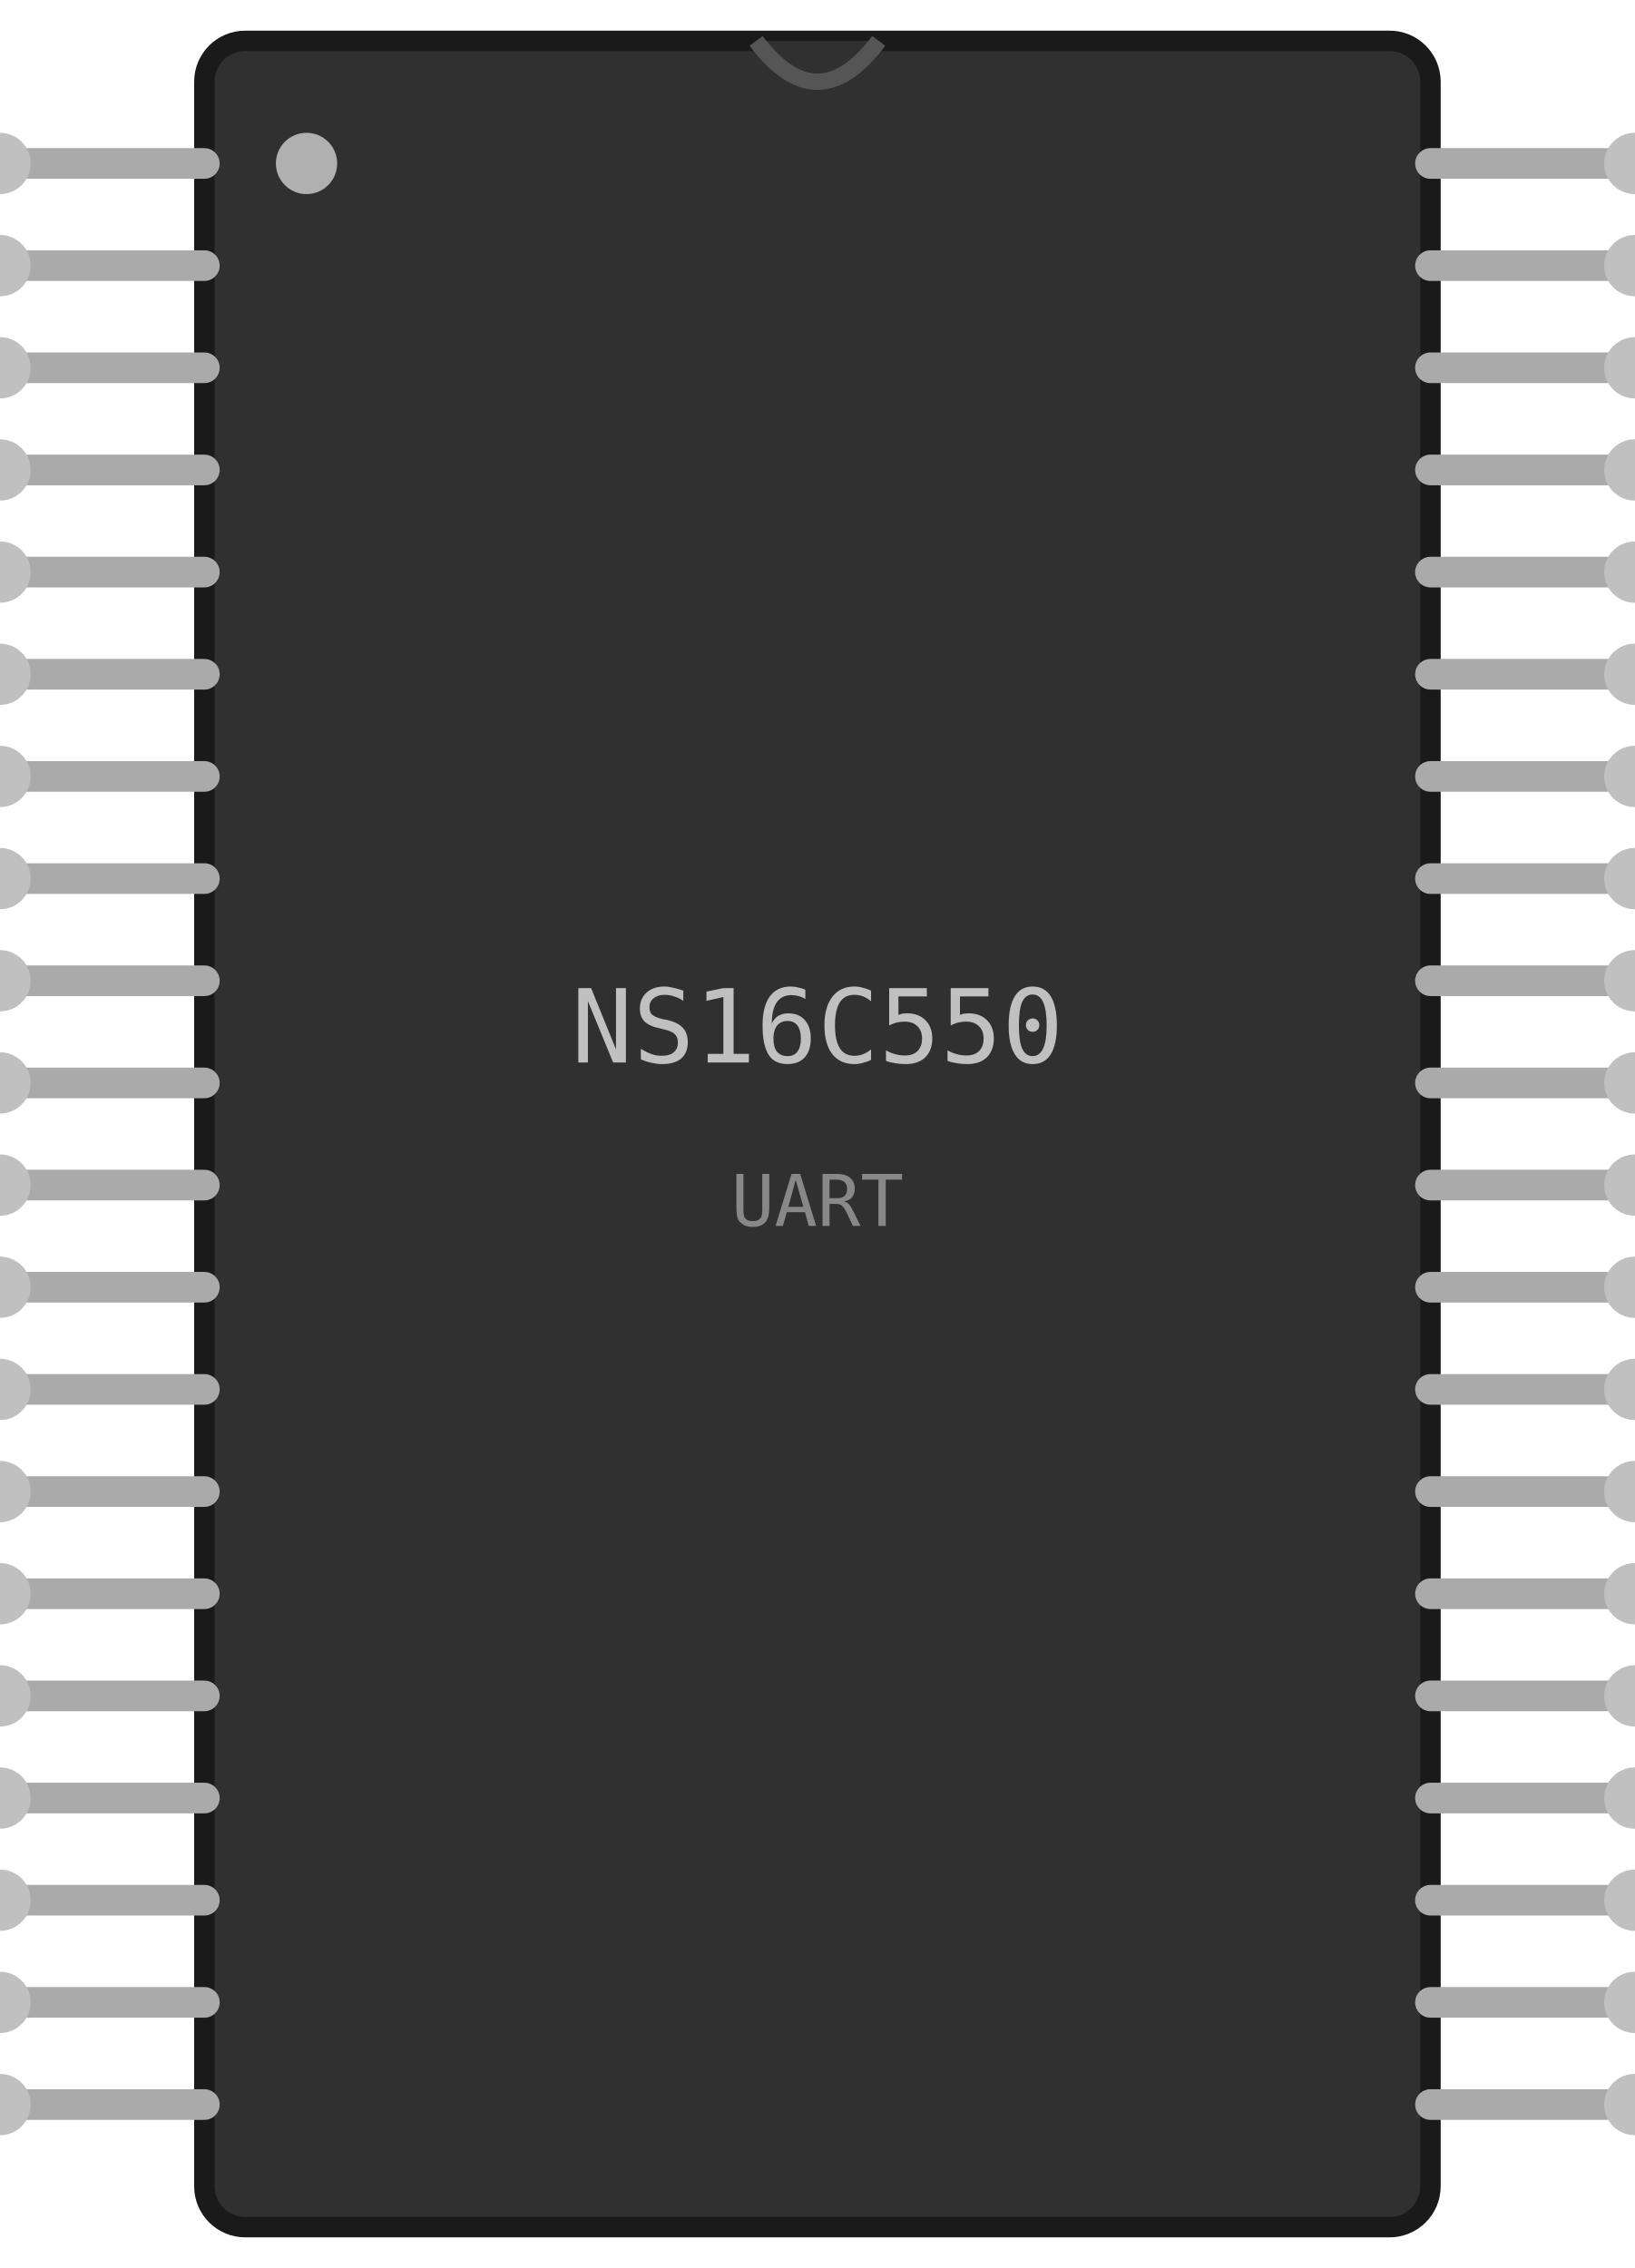
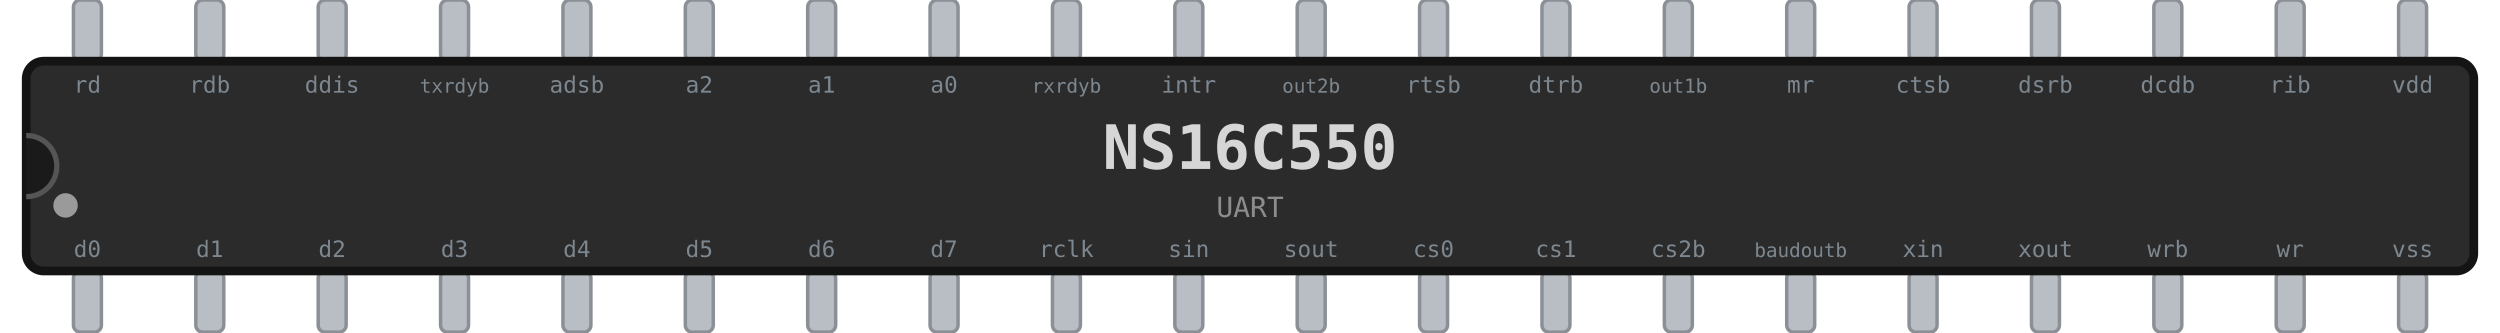
- <svg xmlns="http://www.w3.org/2000/svg" viewBox="0 0 80 111" width="80" height="111">
-   <rect x="10" y="2" width="60" height="107" rx="2" fill="#303030" stroke="#1a1a1a" stroke-width="1" />
-   <path d="M37 2 Q40 6 43 2" fill="#303030" stroke="#555" stroke-width="0.8" />
-   <circle cx="15" cy="8" r="1.5" fill="#b0b0b0" />
-   <text x="40" y="52" text-anchor="middle" font-family="monospace" font-size="5" fill="#c0c0c0">NS16C550</text>
-   <text x="40" y="60" text-anchor="middle" font-family="monospace" font-size="3.5" fill="#888">UART</text>
-   <line x1="0" y1="8" x2="10" y2="8" stroke="#aaa" stroke-width="1.5" stroke-linecap="round" />
-   <circle cx="0" cy="8" r="1.5" fill="#c0c0c0" />
-   <line x1="70" y1="8" x2="80" y2="8" stroke="#aaa" stroke-width="1.5" stroke-linecap="round" />
-   <circle cx="80" cy="8" r="1.5" fill="#c0c0c0" />
-   <line x1="0" y1="13" x2="10" y2="13" stroke="#aaa" stroke-width="1.5" stroke-linecap="round" />
-   <circle cx="0" cy="13" r="1.5" fill="#c0c0c0" />
-   <line x1="70" y1="13" x2="80" y2="13" stroke="#aaa" stroke-width="1.5" stroke-linecap="round" />
-   <circle cx="80" cy="13" r="1.5" fill="#c0c0c0" />
-   <line x1="0" y1="18" x2="10" y2="18" stroke="#aaa" stroke-width="1.5" stroke-linecap="round" />
-   <circle cx="0" cy="18" r="1.5" fill="#c0c0c0" />
-   <line x1="70" y1="18" x2="80" y2="18" stroke="#aaa" stroke-width="1.5" stroke-linecap="round" />
-   <circle cx="80" cy="18" r="1.5" fill="#c0c0c0" />
-   <line x1="0" y1="23" x2="10" y2="23" stroke="#aaa" stroke-width="1.5" stroke-linecap="round" />
-   <circle cx="0" cy="23" r="1.5" fill="#c0c0c0" />
-   <line x1="70" y1="23" x2="80" y2="23" stroke="#aaa" stroke-width="1.5" stroke-linecap="round" />
-   <circle cx="80" cy="23" r="1.5" fill="#c0c0c0" />
-   <line x1="0" y1="28" x2="10" y2="28" stroke="#aaa" stroke-width="1.5" stroke-linecap="round" />
-   <circle cx="0" cy="28" r="1.5" fill="#c0c0c0" />
-   <line x1="70" y1="28" x2="80" y2="28" stroke="#aaa" stroke-width="1.5" stroke-linecap="round" />
-   <circle cx="80" cy="28" r="1.5" fill="#c0c0c0" />
-   <line x1="0" y1="33" x2="10" y2="33" stroke="#aaa" stroke-width="1.5" stroke-linecap="round" />
-   <circle cx="0" cy="33" r="1.5" fill="#c0c0c0" />
-   <line x1="70" y1="33" x2="80" y2="33" stroke="#aaa" stroke-width="1.5" stroke-linecap="round" />
-   <circle cx="80" cy="33" r="1.5" fill="#c0c0c0" />
-   <line x1="0" y1="38" x2="10" y2="38" stroke="#aaa" stroke-width="1.5" stroke-linecap="round" />
-   <circle cx="0" cy="38" r="1.5" fill="#c0c0c0" />
-   <line x1="70" y1="38" x2="80" y2="38" stroke="#aaa" stroke-width="1.5" stroke-linecap="round" />
-   <circle cx="80" cy="38" r="1.5" fill="#c0c0c0" />
-   <line x1="0" y1="43" x2="10" y2="43" stroke="#aaa" stroke-width="1.5" stroke-linecap="round" />
-   <circle cx="0" cy="43" r="1.5" fill="#c0c0c0" />
-   <line x1="70" y1="43" x2="80" y2="43" stroke="#aaa" stroke-width="1.5" stroke-linecap="round" />
-   <circle cx="80" cy="43" r="1.5" fill="#c0c0c0" />
-   <line x1="0" y1="48" x2="10" y2="48" stroke="#aaa" stroke-width="1.5" stroke-linecap="round" />
-   <circle cx="0" cy="48" r="1.5" fill="#c0c0c0" />
-   <line x1="70" y1="48" x2="80" y2="48" stroke="#aaa" stroke-width="1.5" stroke-linecap="round" />
-   <circle cx="80" cy="48" r="1.5" fill="#c0c0c0" />
-   <line x1="0" y1="53" x2="10" y2="53" stroke="#aaa" stroke-width="1.5" stroke-linecap="round" />
-   <circle cx="0" cy="53" r="1.5" fill="#c0c0c0" />
-   <line x1="70" y1="53" x2="80" y2="53" stroke="#aaa" stroke-width="1.5" stroke-linecap="round" />
-   <circle cx="80" cy="53" r="1.5" fill="#c0c0c0" />
-   <line x1="0" y1="58" x2="10" y2="58" stroke="#aaa" stroke-width="1.5" stroke-linecap="round" />
-   <circle cx="0" cy="58" r="1.5" fill="#c0c0c0" />
-   <line x1="70" y1="58" x2="80" y2="58" stroke="#aaa" stroke-width="1.5" stroke-linecap="round" />
-   <circle cx="80" cy="58" r="1.5" fill="#c0c0c0" />
-   <line x1="0" y1="63" x2="10" y2="63" stroke="#aaa" stroke-width="1.5" stroke-linecap="round" />
-   <circle cx="0" cy="63" r="1.5" fill="#c0c0c0" />
-   <line x1="70" y1="63" x2="80" y2="63" stroke="#aaa" stroke-width="1.5" stroke-linecap="round" />
-   <circle cx="80" cy="63" r="1.5" fill="#c0c0c0" />
-   <line x1="0" y1="68" x2="10" y2="68" stroke="#aaa" stroke-width="1.5" stroke-linecap="round" />
-   <circle cx="0" cy="68" r="1.5" fill="#c0c0c0" />
-   <line x1="70" y1="68" x2="80" y2="68" stroke="#aaa" stroke-width="1.5" stroke-linecap="round" />
-   <circle cx="80" cy="68" r="1.5" fill="#c0c0c0" />
-   <line x1="0" y1="73" x2="10" y2="73" stroke="#aaa" stroke-width="1.5" stroke-linecap="round" />
-   <circle cx="0" cy="73" r="1.5" fill="#c0c0c0" />
-   <line x1="70" y1="73" x2="80" y2="73" stroke="#aaa" stroke-width="1.5" stroke-linecap="round" />
-   <circle cx="80" cy="73" r="1.5" fill="#c0c0c0" />
-   <line x1="0" y1="78" x2="10" y2="78" stroke="#aaa" stroke-width="1.5" stroke-linecap="round" />
-   <circle cx="0" cy="78" r="1.5" fill="#c0c0c0" />
-   <line x1="70" y1="78" x2="80" y2="78" stroke="#aaa" stroke-width="1.5" stroke-linecap="round" />
-   <circle cx="80" cy="78" r="1.5" fill="#c0c0c0" />
-   <line x1="0" y1="83" x2="10" y2="83" stroke="#aaa" stroke-width="1.5" stroke-linecap="round" />
-   <circle cx="0" cy="83" r="1.5" fill="#c0c0c0" />
-   <line x1="70" y1="83" x2="80" y2="83" stroke="#aaa" stroke-width="1.5" stroke-linecap="round" />
-   <circle cx="80" cy="83" r="1.5" fill="#c0c0c0" />
-   <line x1="0" y1="88" x2="10" y2="88" stroke="#aaa" stroke-width="1.5" stroke-linecap="round" />
-   <circle cx="0" cy="88" r="1.5" fill="#c0c0c0" />
-   <line x1="70" y1="88" x2="80" y2="88" stroke="#aaa" stroke-width="1.5" stroke-linecap="round" />
-   <circle cx="80" cy="88" r="1.5" fill="#c0c0c0" />
-   <line x1="0" y1="93" x2="10" y2="93" stroke="#aaa" stroke-width="1.5" stroke-linecap="round" />
-   <circle cx="0" cy="93" r="1.5" fill="#c0c0c0" />
-   <line x1="70" y1="93" x2="80" y2="93" stroke="#aaa" stroke-width="1.5" stroke-linecap="round" />
-   <circle cx="80" cy="93" r="1.5" fill="#c0c0c0" />
-   <line x1="0" y1="98" x2="10" y2="98" stroke="#aaa" stroke-width="1.5" stroke-linecap="round" />
-   <circle cx="0" cy="98" r="1.5" fill="#c0c0c0" />
-   <line x1="70" y1="98" x2="80" y2="98" stroke="#aaa" stroke-width="1.5" stroke-linecap="round" />
-   <circle cx="80" cy="98" r="1.5" fill="#c0c0c0" />
-   <line x1="0" y1="103" x2="10" y2="103" stroke="#aaa" stroke-width="1.5" stroke-linecap="round" />
-   <circle cx="0" cy="103" r="1.5" fill="#c0c0c0" />
-   <line x1="70" y1="103" x2="80" y2="103" stroke="#aaa" stroke-width="1.5" stroke-linecap="round" />
-   <circle cx="80" cy="103" r="1.5" fill="#c0c0c0" />
+ <svg xmlns="http://www.w3.org/2000/svg" viewBox="0 0 286 38" width="286" height="38">
+   <rect x="8.4" y="31" width="3.2" height="7" rx="0.8" fill="#b8bec4" stroke="#8a9096" stroke-width="0.4" />
+   <rect x="22.4" y="31" width="3.2" height="7" rx="0.8" fill="#b8bec4" stroke="#8a9096" stroke-width="0.4" />
+   <rect x="36.4" y="31" width="3.2" height="7" rx="0.8" fill="#b8bec4" stroke="#8a9096" stroke-width="0.4" />
+   <rect x="50.4" y="31" width="3.2" height="7" rx="0.8" fill="#b8bec4" stroke="#8a9096" stroke-width="0.4" />
+   <rect x="64.4" y="31" width="3.2" height="7" rx="0.8" fill="#b8bec4" stroke="#8a9096" stroke-width="0.4" />
+   <rect x="78.4" y="31" width="3.2" height="7" rx="0.8" fill="#b8bec4" stroke="#8a9096" stroke-width="0.4" />
+   <rect x="92.4" y="31" width="3.2" height="7" rx="0.8" fill="#b8bec4" stroke="#8a9096" stroke-width="0.4" />
+   <rect x="106.4" y="31" width="3.2" height="7" rx="0.8" fill="#b8bec4" stroke="#8a9096" stroke-width="0.4" />
+   <rect x="120.4" y="31" width="3.2" height="7" rx="0.8" fill="#b8bec4" stroke="#8a9096" stroke-width="0.4" />
+   <rect x="134.4" y="31" width="3.2" height="7" rx="0.8" fill="#b8bec4" stroke="#8a9096" stroke-width="0.4" />
+   <rect x="148.4" y="31" width="3.2" height="7" rx="0.8" fill="#b8bec4" stroke="#8a9096" stroke-width="0.4" />
+   <rect x="162.4" y="31" width="3.2" height="7" rx="0.8" fill="#b8bec4" stroke="#8a9096" stroke-width="0.4" />
+   <rect x="176.4" y="31" width="3.2" height="7" rx="0.8" fill="#b8bec4" stroke="#8a9096" stroke-width="0.4" />
+   <rect x="190.4" y="31" width="3.2" height="7" rx="0.8" fill="#b8bec4" stroke="#8a9096" stroke-width="0.4" />
+   <rect x="204.4" y="31" width="3.2" height="7" rx="0.8" fill="#b8bec4" stroke="#8a9096" stroke-width="0.4" />
+   <rect x="218.4" y="31" width="3.2" height="7" rx="0.8" fill="#b8bec4" stroke="#8a9096" stroke-width="0.4" />
+   <rect x="232.4" y="31" width="3.2" height="7" rx="0.8" fill="#b8bec4" stroke="#8a9096" stroke-width="0.4" />
+   <rect x="246.4" y="31" width="3.2" height="7" rx="0.8" fill="#b8bec4" stroke="#8a9096" stroke-width="0.4" />
+   <rect x="260.4" y="31" width="3.2" height="7" rx="0.8" fill="#b8bec4" stroke="#8a9096" stroke-width="0.4" />
+   <rect x="274.4" y="31" width="3.2" height="7" rx="0.8" fill="#b8bec4" stroke="#8a9096" stroke-width="0.4" />
+   <rect x="8.4" y="0" width="3.2" height="7" rx="0.8" fill="#b8bec4" stroke="#8a9096" stroke-width="0.4" />
+   <rect x="22.4" y="0" width="3.2" height="7" rx="0.8" fill="#b8bec4" stroke="#8a9096" stroke-width="0.4" />
+   <rect x="36.4" y="0" width="3.2" height="7" rx="0.8" fill="#b8bec4" stroke="#8a9096" stroke-width="0.4" />
+   <rect x="50.4" y="0" width="3.2" height="7" rx="0.8" fill="#b8bec4" stroke="#8a9096" stroke-width="0.4" />
+   <rect x="64.4" y="0" width="3.2" height="7" rx="0.8" fill="#b8bec4" stroke="#8a9096" stroke-width="0.4" />
+   <rect x="78.4" y="0" width="3.2" height="7" rx="0.8" fill="#b8bec4" stroke="#8a9096" stroke-width="0.4" />
+   <rect x="92.4" y="0" width="3.2" height="7" rx="0.8" fill="#b8bec4" stroke="#8a9096" stroke-width="0.4" />
+   <rect x="106.4" y="0" width="3.2" height="7" rx="0.8" fill="#b8bec4" stroke="#8a9096" stroke-width="0.4" />
+   <rect x="120.4" y="0" width="3.2" height="7" rx="0.8" fill="#b8bec4" stroke="#8a9096" stroke-width="0.4" />
+   <rect x="134.4" y="0" width="3.2" height="7" rx="0.8" fill="#b8bec4" stroke="#8a9096" stroke-width="0.4" />
+   <rect x="148.4" y="0" width="3.2" height="7" rx="0.8" fill="#b8bec4" stroke="#8a9096" stroke-width="0.4" />
+   <rect x="162.4" y="0" width="3.2" height="7" rx="0.8" fill="#b8bec4" stroke="#8a9096" stroke-width="0.4" />
+   <rect x="176.4" y="0" width="3.2" height="7" rx="0.8" fill="#b8bec4" stroke="#8a9096" stroke-width="0.4" />
+   <rect x="190.4" y="0" width="3.2" height="7" rx="0.8" fill="#b8bec4" stroke="#8a9096" stroke-width="0.4" />
+   <rect x="204.4" y="0" width="3.2" height="7" rx="0.8" fill="#b8bec4" stroke="#8a9096" stroke-width="0.4" />
+   <rect x="218.4" y="0" width="3.2" height="7" rx="0.8" fill="#b8bec4" stroke="#8a9096" stroke-width="0.4" />
+   <rect x="232.4" y="0" width="3.2" height="7" rx="0.8" fill="#b8bec4" stroke="#8a9096" stroke-width="0.4" />
+   <rect x="246.4" y="0" width="3.2" height="7" rx="0.8" fill="#b8bec4" stroke="#8a9096" stroke-width="0.4" />
+   <rect x="260.4" y="0" width="3.2" height="7" rx="0.8" fill="#b8bec4" stroke="#8a9096" stroke-width="0.4" />
+   <rect x="274.4" y="0" width="3.2" height="7" rx="0.8" fill="#b8bec4" stroke="#8a9096" stroke-width="0.4" />
+   <rect x="3" y="7" width="280" height="24" rx="2" fill="#2b2b2b" stroke="#141414" stroke-width="1" />
+   <path d="M3 15.5 A3.5 3.5 0 0 1 3 22.5" fill="#1a1a1a" stroke="#555" stroke-width="0.6" />
+   <circle cx="7.5" cy="23.5" r="1.4" fill="#9a9a9a" />
+   <text x="143" y="19.33" text-anchor="middle" font-family="monospace" font-size="7" font-weight="bold" fill="#d6d6d6">NS16C550</text>
+   <text x="143" y="24.83" text-anchor="middle" font-family="monospace" font-size="3.2" fill="#8c8c8c">UART</text>
+   <text x="10" y="29.4" text-anchor="middle" font-family="monospace" font-size="2.6" fill="#7d8790">d0</text>
+   <text x="24" y="29.4" text-anchor="middle" font-family="monospace" font-size="2.6" fill="#7d8790">d1</text>
+   <text x="38" y="29.4" text-anchor="middle" font-family="monospace" font-size="2.6" fill="#7d8790">d2</text>
+   <text x="52" y="29.4" text-anchor="middle" font-family="monospace" font-size="2.6" fill="#7d8790">d3</text>
+   <text x="66" y="29.4" text-anchor="middle" font-family="monospace" font-size="2.6" fill="#7d8790">d4</text>
+   <text x="80" y="29.4" text-anchor="middle" font-family="monospace" font-size="2.6" fill="#7d8790">d5</text>
+   <text x="94" y="29.4" text-anchor="middle" font-family="monospace" font-size="2.6" fill="#7d8790">d6</text>
+   <text x="108" y="29.4" text-anchor="middle" font-family="monospace" font-size="2.6" fill="#7d8790">d7</text>
+   <text x="122" y="29.4" text-anchor="middle" font-family="monospace" font-size="2.6" fill="#7d8790">rclk</text>
+   <text x="136" y="29.4" text-anchor="middle" font-family="monospace" font-size="2.6" fill="#7d8790">sin</text>
+   <text x="150" y="29.4" text-anchor="middle" font-family="monospace" font-size="2.6" fill="#7d8790">sout</text>
+   <text x="164" y="29.4" text-anchor="middle" font-family="monospace" font-size="2.6" fill="#7d8790">cs0</text>
+   <text x="178" y="29.4" text-anchor="middle" font-family="monospace" font-size="2.6" fill="#7d8790">cs1</text>
+   <text x="192" y="29.4" text-anchor="middle" font-family="monospace" font-size="2.6" fill="#7d8790">cs2b</text>
+   <text x="206" y="29.4" text-anchor="middle" font-family="monospace" font-size="2.2" fill="#7d8790">baudoutb</text>
+   <text x="220" y="29.4" text-anchor="middle" font-family="monospace" font-size="2.6" fill="#7d8790">xin</text>
+   <text x="234" y="29.4" text-anchor="middle" font-family="monospace" font-size="2.6" fill="#7d8790">xout</text>
+   <text x="248" y="29.4" text-anchor="middle" font-family="monospace" font-size="2.6" fill="#7d8790">wrb</text>
+   <text x="262" y="29.4" text-anchor="middle" font-family="monospace" font-size="2.6" fill="#7d8790">wr</text>
+   <text x="276" y="29.4" text-anchor="middle" font-family="monospace" font-size="2.6" fill="#7d8790">vss</text>
+   <text x="10" y="10.6" text-anchor="middle" font-family="monospace" font-size="2.6" fill="#7d8790">rd</text>
+   <text x="24" y="10.6" text-anchor="middle" font-family="monospace" font-size="2.6" fill="#7d8790">rdb</text>
+   <text x="38" y="10.6" text-anchor="middle" font-family="monospace" font-size="2.6" fill="#7d8790">ddis</text>
+   <text x="52" y="10.6" text-anchor="middle" font-family="monospace" font-size="2.2" fill="#7d8790">txrdyb</text>
+   <text x="66" y="10.6" text-anchor="middle" font-family="monospace" font-size="2.6" fill="#7d8790">adsb</text>
+   <text x="80" y="10.6" text-anchor="middle" font-family="monospace" font-size="2.6" fill="#7d8790">a2</text>
+   <text x="94" y="10.6" text-anchor="middle" font-family="monospace" font-size="2.6" fill="#7d8790">a1</text>
+   <text x="108" y="10.6" text-anchor="middle" font-family="monospace" font-size="2.6" fill="#7d8790">a0</text>
+   <text x="122" y="10.6" text-anchor="middle" font-family="monospace" font-size="2.2" fill="#7d8790">rxrdyb</text>
+   <text x="136" y="10.6" text-anchor="middle" font-family="monospace" font-size="2.6" fill="#7d8790">intr</text>
+   <text x="150" y="10.6" text-anchor="middle" font-family="monospace" font-size="2.2" fill="#7d8790">out2b</text>
+   <text x="164" y="10.6" text-anchor="middle" font-family="monospace" font-size="2.6" fill="#7d8790">rtsb</text>
+   <text x="178" y="10.6" text-anchor="middle" font-family="monospace" font-size="2.6" fill="#7d8790">dtrb</text>
+   <text x="192" y="10.6" text-anchor="middle" font-family="monospace" font-size="2.2" fill="#7d8790">out1b</text>
+   <text x="206" y="10.6" text-anchor="middle" font-family="monospace" font-size="2.6" fill="#7d8790">mr</text>
+   <text x="220" y="10.6" text-anchor="middle" font-family="monospace" font-size="2.6" fill="#7d8790">ctsb</text>
+   <text x="234" y="10.6" text-anchor="middle" font-family="monospace" font-size="2.6" fill="#7d8790">dsrb</text>
+   <text x="248" y="10.6" text-anchor="middle" font-family="monospace" font-size="2.6" fill="#7d8790">dcdb</text>
+   <text x="262" y="10.6" text-anchor="middle" font-family="monospace" font-size="2.6" fill="#7d8790">rib</text>
+   <text x="276" y="10.6" text-anchor="middle" font-family="monospace" font-size="2.6" fill="#7d8790">vdd</text>
</svg>
